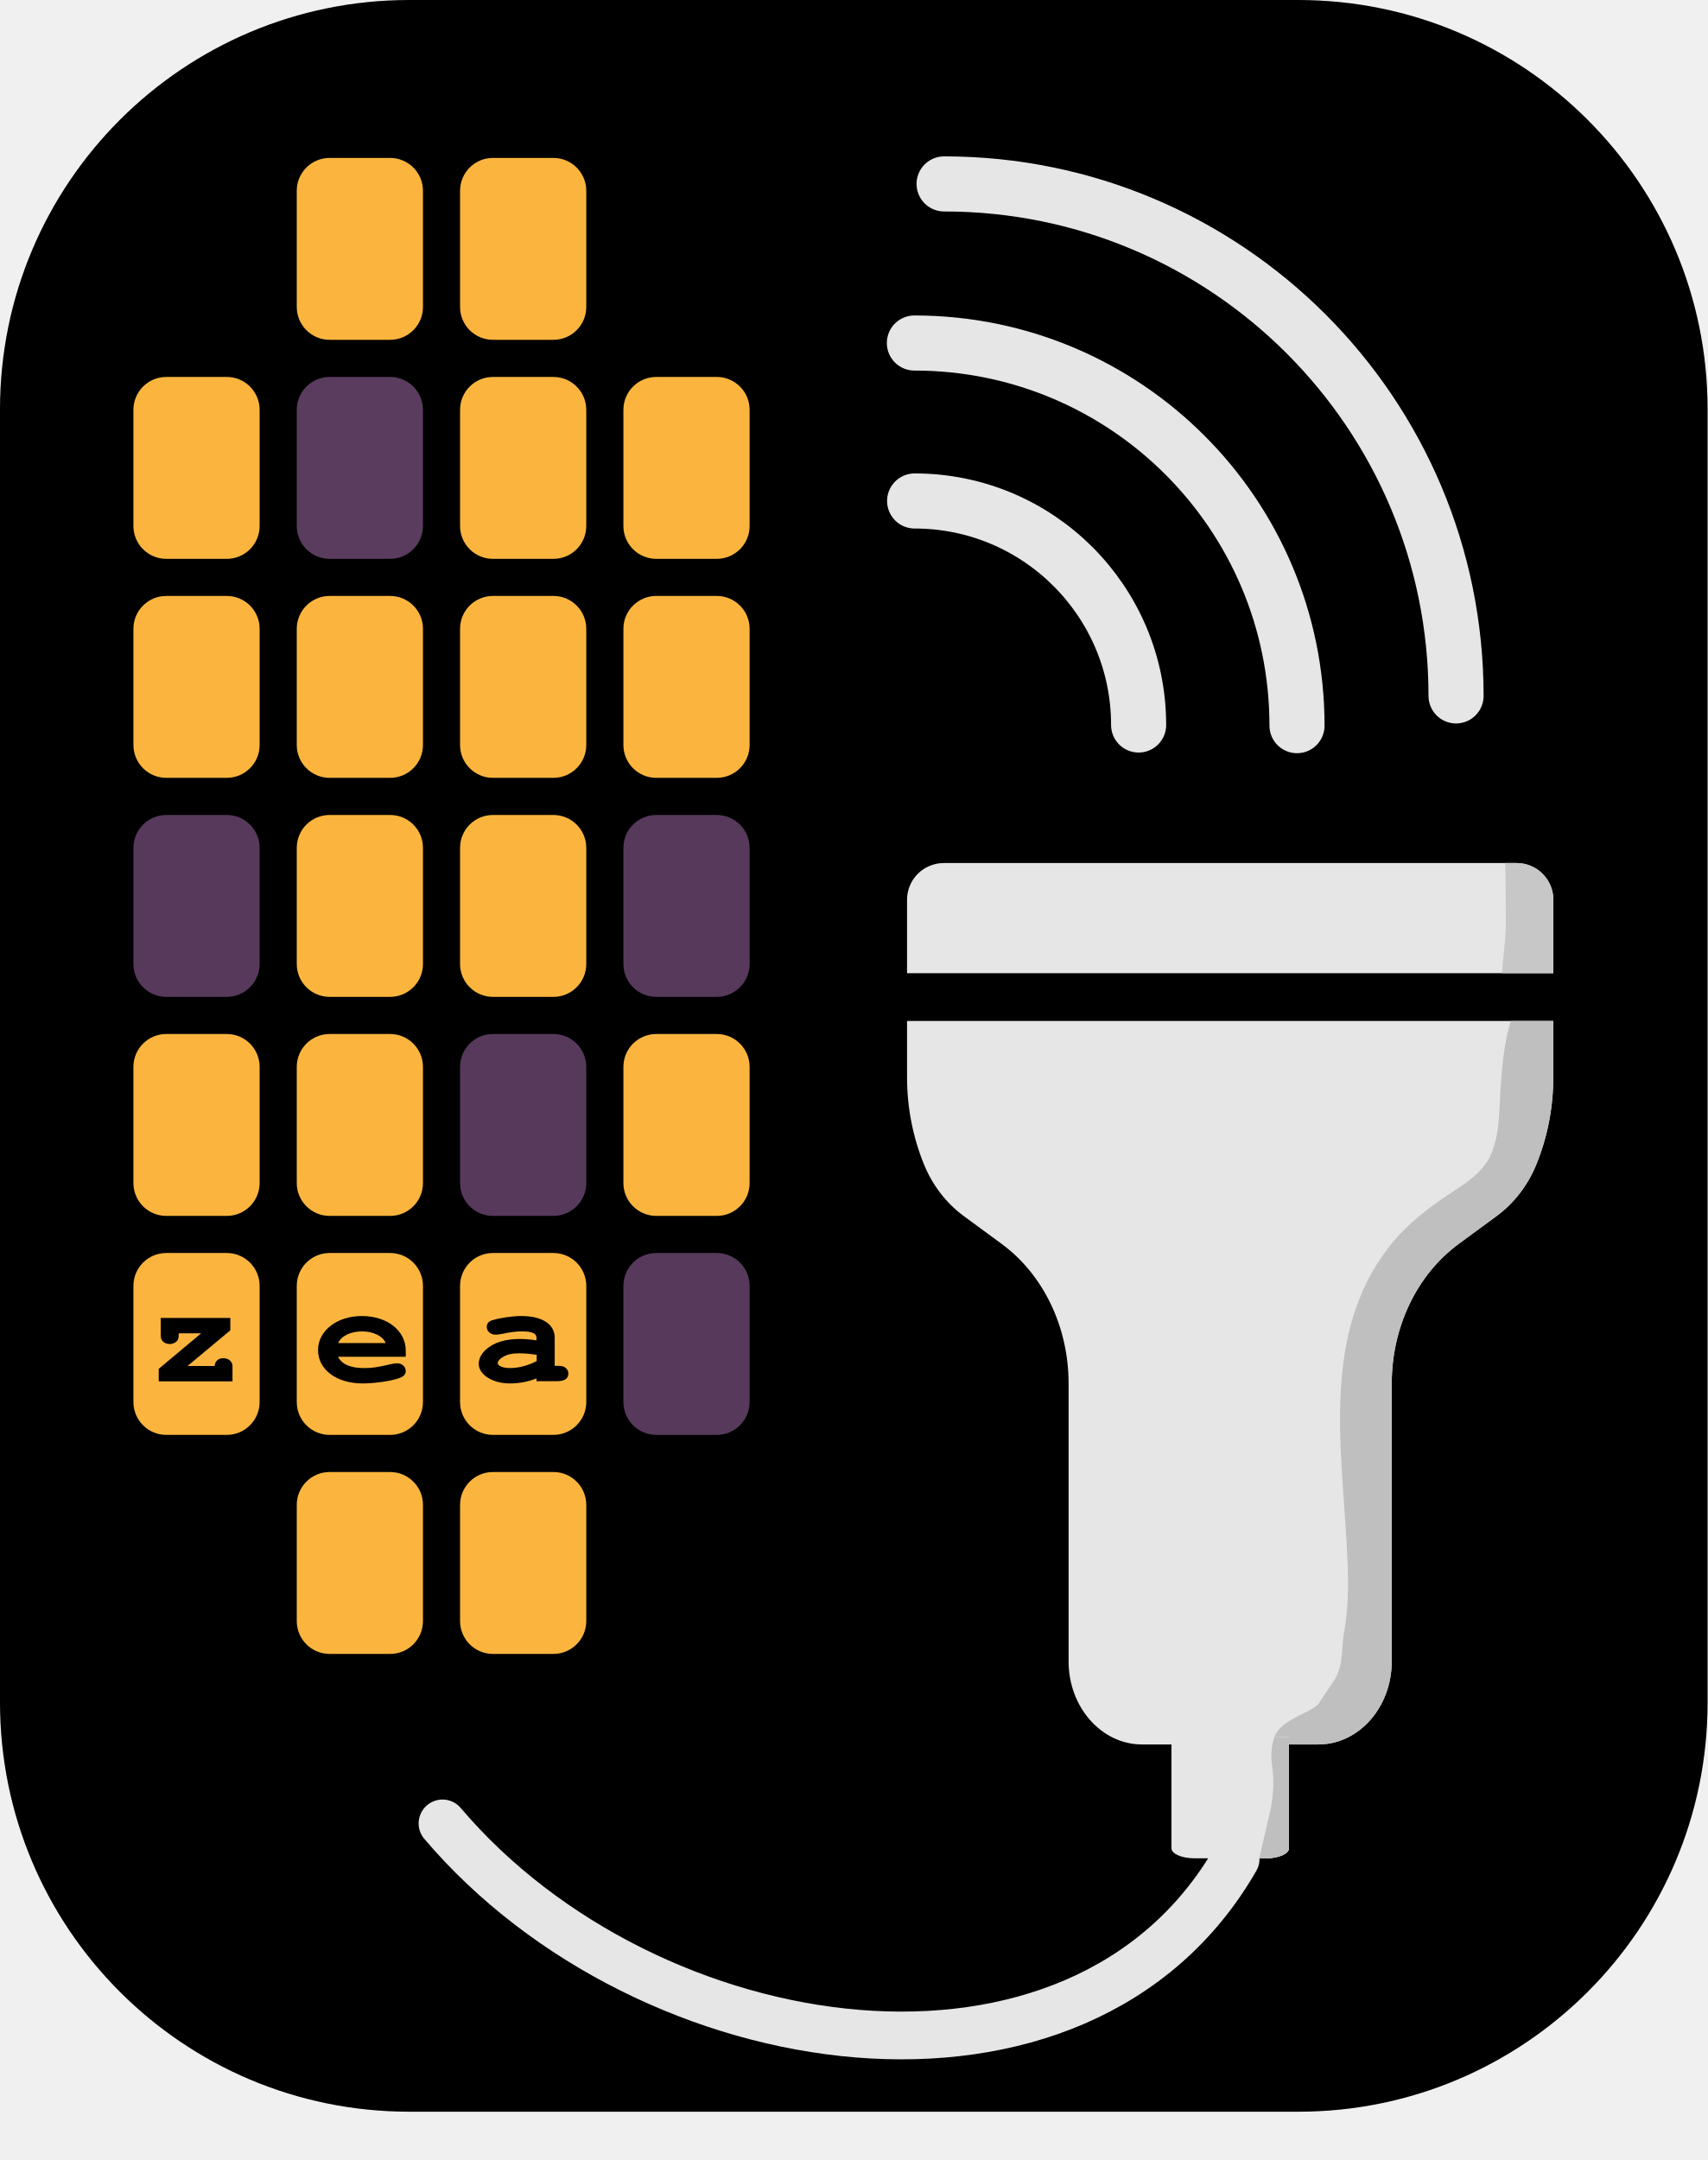
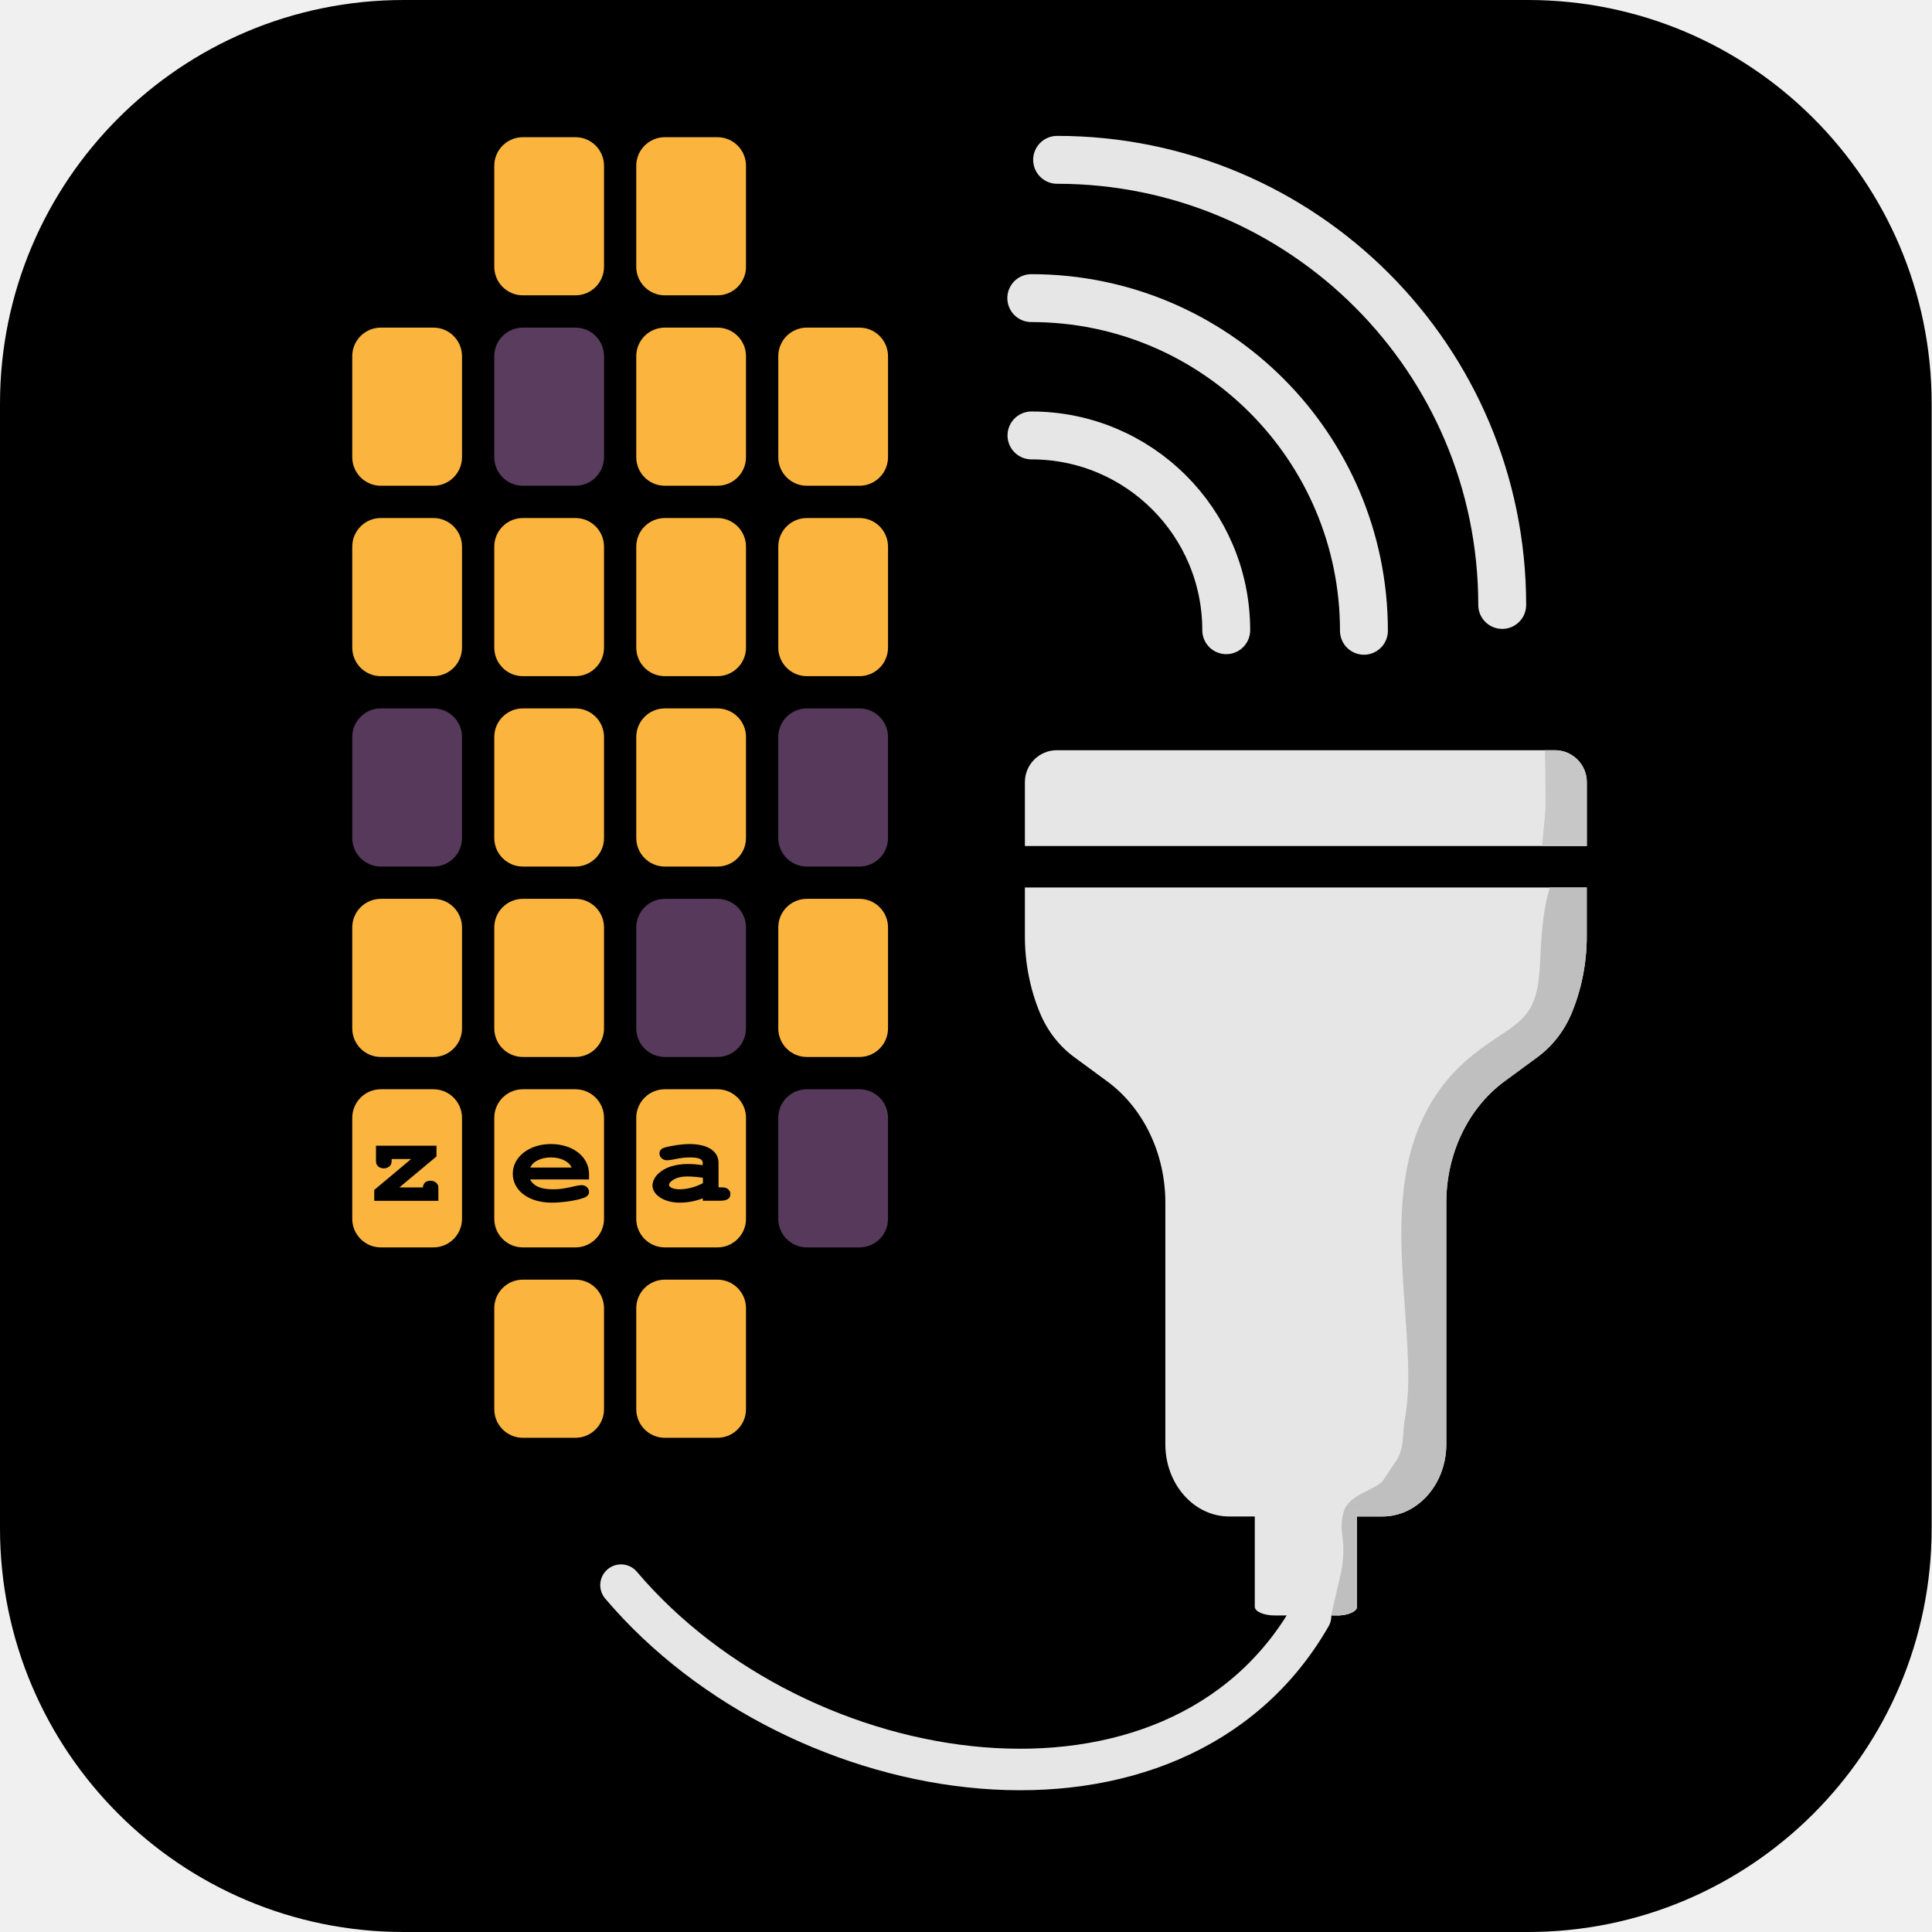
- <svg xmlns="http://www.w3.org/2000/svg" id="a" data-name="logo" viewBox="0 0 465 588.15">
+ <svg xmlns="http://www.w3.org/2000/svg" id="a" data-name="logo" viewBox="0 0 605 605.11">
  <defs>
    <style>
      .aj, .ak, .al {
        fill: none;
      }

      .am {
        fill: #e6e6e6;
      }

      .an {
        fill: #593c5e;
      }

      .ao {
        fill: #c7c7c7;
      }

      .ap {
        fill: #fff;
      }

      .aq {
        fill: #56395b;
      }

      .ar {
        font-family: Courier-Bold, Courier;
        font-size: 40.61px;
        font-weight: 700;
      }

      .as {
        clip-path: url(#j);
      }

      .at {
        clip-path: url(#e);
      }

      .au {
        clip-path: url(#d);
      }

      .av {
        clip-path: url(#g);
      }

      .aw {
        clip-path: url(#f);
      }

      .ak {
        stroke-width: 15px;
      }

      .ak, .al {
        stroke: #e6e6e6;
        stroke-linecap: round;
        stroke-miterlimit: 10;
      }

      .al {
        stroke-width: 13px;
      }

      .ax {
        fill: #bfbfbf;
      }

      .ay {
        fill: #fbb53e;
      }
    </style>
    <clipPath id="d">
-       <path class="al" d="M336.48,506.16c-42.34,73.8-159.98,56.34-215.98-9.66" />
+       <path class="al" d="M410.48,506.13c-42.34,73.8-159.98,56.34-215.98-9.66" />
    </clipPath>
    <clipPath id="e">
-       <path class="am" d="M257,235h156c5.52,0,10,4.48,10,10v20h-176v-20c0-5.52,4.48-10,10-10Z" />
+       <path class="am" d="M331,234.97h156c5.52,0,10,4.48,10,10v20h-176v-20c0-5.52,4.48-10,10-10Z" />
    </clipPath>
    <clipPath id="f">
-       <path class="am" d="M247,278v15.31c0,8.28,1.6,16.41,4.65,23.84,2.35,5.72,6.12,10.54,10.79,13.97l10.33,7.59c11.37,8.35,18.22,22.65,18.22,37.99v75.66c0,12.51,8.95,22.64,20,22.64h48c11.05,0,20-10.14,20-22.64v-75.66c0-15.34,6.86-29.64,18.22-37.99l10.33-7.59c4.67-3.43,8.45-8.25,10.79-13.97,3.05-7.43,4.65-15.56,4.65-23.84v-15.31h-176Z" />
+       <path class="am" d="M321,277.97v15.31c0,8.28,1.6,16.41,4.65,23.84,2.35,5.72,6.12,10.54,10.79,13.97l10.33,7.59c11.37,8.35,18.22,22.65,18.22,37.99v75.66c0,12.51,8.95,22.64,20,22.64h48c11.05,0,20-10.14,20-22.64v-75.66c0-15.34,6.86-29.64,18.22-37.99l10.33-7.59c4.67-3.43,8.45-8.25,10.79-13.97,3.05-7.43,4.65-15.56,4.65-23.84v-15.31h-176Z" />
    </clipPath>
    <clipPath id="g">
-       <path class="am" d="M344.71,506h-19.42c-3.47,0-6.29-1.22-6.29-2.73v-30.27h32v30.27c0,1.51-2.82,2.73-6.29,2.73Z" />
+       <path class="am" d="M418.71,505.97h-19.42c-3.47,0-6.29-1.22-6.29-2.73v-30.27h32v30.27c0,1.51-2.82,2.73-6.29,2.73Z" />
    </clipPath>
    <clipPath id="j">
-       <rect class="aj" x="36.33" y="43" width="167.79" height="414" />
+       <rect class="aj" x="110.33" y="42.97" width="167.79" height="414" />
    </clipPath>
  </defs>
  <g id="b" data-name="background">
-     <rect width="465" height="575" rx="111.44" ry="111.44" />
+     <rect width="605" height="605.11" rx="126.45" ry="126.45" />
  </g>
  <g id="c" data-name="probe">
    <g>
      <g class="au">
-         <path class="ap" d="M358.06,499.47c-4.93-2.88-12.31-1.35-15.05,3.95-15.29,29.59-46.65,45.54-71.4,66.04-4.58,3.79-3.92,11.63,0,15.56,4.53,4.53,10.97,3.8,15.56,0,26.48-21.94,58.45-38.79,74.84-70.5,2.73-5.28,1.37-11.94-3.95-15.05Z" />
-       </g>
-       <path class="al" d="M336.48,506.16c-42.34,73.8-159.98,56.34-215.98-9.66" />
-     </g>
-     <g>
-       <path class="am" d="M257,235h156c5.52,0,10,4.48,10,10v20h-176v-20c0-5.52,4.48-10,10-10Z" />
+         <path class="ap" d="M432.06,499.44c-4.93-2.88-12.31-1.35-15.05,3.95-15.29,29.59-46.65,45.54-71.4,66.04-4.58,3.79-3.92,11.63,0,15.56,4.53,4.53,10.97,3.8,15.56,0,26.48-21.94,58.45-38.79,74.84-70.5,2.73-5.28,1.37-11.94-3.95-15.05Z" />
+       </g>
+       <path class="al" d="M410.48,506.13c-42.34,73.8-159.98,56.34-215.98-9.66" />
+     </g>
+     <g>
+       <path class="am" d="M331,234.97h156c5.52,0,10,4.48,10,10v20h-176v-20c0-5.52,4.48-10,10-10Z" />
      <g class="at">
-         <path class="ao" d="M429.48,229.63c-2.33-5.47-10.38-6.68-15.05-3.95-5.66,3.31-4.43,9.35-4.43,15.32s.14,10.93,0,13c-.26,3.78-.74,7.22-1,11-.41,5.93,5.73,5.97,11.38,5.97,6.3,0,10.59-5.05,11-11,.72-10.47,2.33-20.43-1.89-30.34Z" />
-       </g>
-     </g>
-     <g>
-       <path class="am" d="M247,278v15.31c0,8.28,1.6,16.41,4.65,23.84,2.35,5.72,6.12,10.54,10.79,13.97l10.33,7.59c11.37,8.35,18.22,22.65,18.22,37.99v75.66c0,12.51,8.95,22.64,20,22.64h48c11.05,0,20-10.14,20-22.64v-75.66c0-15.34,6.86-29.64,18.22-37.99l10.33-7.59c4.67-3.43,8.45-8.25,10.79-13.97,3.05-7.43,4.65-15.56,4.65-23.84v-15.31h-176Z" />
+         <path class="ao" d="M503.48,229.6c-2.33-5.47-10.38-6.68-15.05-3.95-5.66,3.31-4.43,9.35-4.43,15.32s.14,10.93,0,13c-.26,3.78-.74,7.22-1,11-.41,5.93,5.73,5.97,11.38,5.97,6.3,0,10.59-5.05,11-11,.72-10.47,2.33-20.43-1.89-30.34Z" />
+       </g>
+     </g>
+     <g>
+       <path class="am" d="M321,277.97v15.31c0,8.28,1.6,16.41,4.65,23.84,2.35,5.72,6.12,10.54,10.79,13.97l10.33,7.59c11.37,8.35,18.22,22.65,18.22,37.99v75.66c0,12.51,8.95,22.64,20,22.64h48c11.05,0,20-10.14,20-22.64v-75.66c0-15.34,6.86-29.64,18.22-37.99l10.33-7.59c4.67-3.43,8.45-8.25,10.79-13.97,3.05-7.43,4.65-15.56,4.65-23.84v-15.31h-176Z" />
      <g class="aw">
-         <path class="ax" d="M359,464c-2.85,2.87-10,4-12,9,0,0-1.79,4.86,0,5,2.64.21,4.47,5.46,6.85,6.71,4.52,2.39,11.6,1.75,14.53-2.98,11.41-5.01,17.4-22.25,19.21-33.56,2.67-16.65.53-33.1-.54-49.78-.82-12.86-.97-27.18,4.63-39.03,6.41-13.57,21.62-17.48,30.3-29.14,11.01-14.79,5.25-33.16,11.68-49.25,1.66-4.14-.53-8.88-3.96-11.59.21-.52.4-1.07.54-1.66,2.89-11.94,2.63-24.3-1.27-35.99-1.88-5.63-7.58-9.32-13.53-7.68-5.5,1.51-9.57,7.87-7.68,13.53,2.69,8.05,3.28,16.01,1.27,24.29-1.24,5.11.91,9.13,4.28,11.46-.32.57-.61,1.17-.86,1.79-2.74,6.85-3.39,14.32-3.85,21.62-.36,5.7-.24,11.92-2.45,17.3-2.21,5.38-7.4,8.35-12.03,11.45-6.19,4.14-11.68,8.54-16.21,14.47-17.8,23.28-12.63,53.82-11.17,80.89.43,7.9.7,16.1-.79,23.91-.69,3.61.04,9.24-2.96,13.24" />
-       </g>
-     </g>
-     <g>
-       <path class="am" d="M344.71,506h-19.42c-3.47,0-6.29-1.22-6.29-2.73v-30.27h32v30.27c0,1.51-2.82,2.73-6.29,2.73Z" />
+         <path class="ax" d="M433,463.97c-2.85,2.87-10,4-12,9,0,0-1.79,4.86,0,5,2.64.21,4.47,5.46,6.85,6.71,4.52,2.39,11.6,1.75,14.53-2.98,11.41-5.01,17.4-22.25,19.21-33.56,2.67-16.65.53-33.1-.54-49.78-.82-12.86-.97-27.18,4.63-39.03,6.41-13.57,21.62-17.48,30.3-29.14,11.01-14.79,5.25-33.16,11.68-49.25,1.66-4.14-.53-8.88-3.96-11.59.21-.52.4-1.07.54-1.66,2.89-11.94,2.63-24.3-1.27-35.99-1.88-5.63-7.58-9.32-13.53-7.68-5.5,1.51-9.57,7.87-7.68,13.53,2.69,8.05,3.28,16.01,1.27,24.29-1.24,5.11.91,9.13,4.28,11.46-.32.57-.61,1.17-.86,1.79-2.74,6.85-3.39,14.32-3.85,21.62-.36,5.7-.24,11.92-2.45,17.3-2.21,5.38-7.4,8.35-12.03,11.45-6.19,4.14-11.68,8.54-16.21,14.47-17.8,23.28-12.63,53.82-11.17,80.89.43,7.9.7,16.1-.79,23.91-.69,3.61.04,9.24-2.96,13.24" />
+       </g>
+     </g>
+     <g>
+       <path class="am" d="M418.71,505.97h-19.42c-3.47,0-6.29-1.22-6.29-2.73v-30.27h32v30.27c0,1.51-2.82,2.73-6.29,2.73Z" />
      <g class="av">
-         <path class="am" d="M357.96,466.47c-6.55,0-10.27,5.4-11,11.71l-2.7,23.38c-.73,6.29,5.58,11.71,11,11.71,6.55,0,10.27-5.4,11-11.71l2.7-23.38c.73-6.29-5.58-11.71-11-11.71Z" />
-         <path class="ax" d="M343.11,505.12c-.53,2.15-.45,4.47.1,6.59.04.15.14.54.27,1,.34,3.39,1.96,6.5,5.15,8.49,4.69,2.92,12.62,1.6,15.05-4.2.47-1.12.86-2.15,1.15-3.17,2.4-2.17,3.87-5.49,4.21-9.13.56-6.09.54-12.11.08-18.11.04-.47.08-.95.11-1.42.11-1.54-.16-3.03-.7-4.4-.27-2.14-.58-4.27-.95-6.41-1.08-6.22-8.16-9.75-13.53-8.18-6.14,1.8-8.56,8.13-7.68,14.4.38,2.7.75,6.22-.37,12.11" />
+         <path class="am" d="M431.96,466.44c-6.55,0-10.27,5.4-11,11.71l-2.7,23.38c-.73,6.29,5.58,11.71,11,11.71,6.55,0,10.27-5.4,11-11.71l2.7-23.38c.73-6.29-5.58-11.71-11-11.71Z" />
+         <path class="ax" d="M417.11,505.09c-.53,2.15-.45,4.47.1,6.59.04.15.14.54.27,1,.34,3.39,1.96,6.5,5.15,8.49,4.69,2.92,12.62,1.6,15.05-4.2.47-1.12.86-2.15,1.15-3.17,2.4-2.17,3.87-5.49,4.21-9.13.56-6.09.54-12.11.08-18.11.04-.47.08-.95.11-1.42.11-1.54-.16-3.03-.7-4.4-.27-2.14-.58-4.27-.95-6.41-1.08-6.22-8.16-9.75-13.53-8.18-6.14,1.8-8.56,8.13-7.68,14.4.38,2.7.75,6.22-.37,12.11" />
      </g>
    </g>
  </g>
  <g id="h" data-name="waves">
    <g>
-       <path class="ak" d="M249,93.4c57.54,0,104.19,46.65,104.19,104.19" />
-       <path class="ak" d="M257.09,50.08c76.99,0,139.41,62.42,139.41,139.41" />
-       <path class="ak" d="M249.06,136.41c33.69,0,61,27.31,61,61" />
+       <path class="ak" d="M323,93.37c57.54,0,104.19,46.65,104.19,104.19" />
+       <path class="ak" d="M331.09,50.06c76.99,0,139.41,62.42,139.41,139.41" />
+       <path class="ak" d="M323.06,136.38c33.69,0,61,27.31,61,61" />
    </g>
  </g>
  <g id="i" data-name="corn">
    <g class="as">
      <g>
        <g id="k" data-name="&amp;lt;Grid Repeat&amp;gt;">
-           <rect class="ay" x="80.81" y="43" width="34.37" height="49.53" rx="8.95" ry="8.95" />
+           <rect class="ay" x="154.81" y="42.97" width="34.37" height="49.53" rx="8.95" ry="8.95" />
        </g>
        <g id="l" data-name="&amp;lt;Grid Repeat&amp;gt;">
-           <rect class="ay" x="125.28" y="43" width="34.37" height="49.53" rx="8.95" ry="8.95" />
+           <rect class="ay" x="199.28" y="42.97" width="34.37" height="49.53" rx="8.95" ry="8.95" />
        </g>
        <g id="m" data-name="&amp;lt;Grid Repeat&amp;gt;">
-           <rect class="ay" x="36.33" y="102.64" width="34.37" height="49.53" rx="8.95" ry="8.95" />
+           <rect class="ay" x="110.33" y="102.61" width="34.37" height="49.53" rx="8.95" ry="8.95" />
        </g>
        <g id="n" data-name="&amp;lt;Grid Repeat&amp;gt;">
-           <rect class="an" x="80.81" y="102.64" width="34.37" height="49.53" rx="8.95" ry="8.95" />
+           <rect class="an" x="154.81" y="102.61" width="34.37" height="49.53" rx="8.95" ry="8.95" />
        </g>
        <g id="o" data-name="&amp;lt;Grid Repeat&amp;gt;">
-           <rect class="ay" x="125.28" y="102.64" width="34.37" height="49.53" rx="8.95" ry="8.95" />
+           <rect class="ay" x="199.28" y="102.61" width="34.37" height="49.53" rx="8.95" ry="8.95" />
        </g>
        <g id="p" data-name="&amp;lt;Grid Repeat&amp;gt;">
-           <rect class="ay" x="169.76" y="102.64" width="34.37" height="49.53" rx="8.95" ry="8.95" />
+           <rect class="ay" x="243.76" y="102.61" width="34.37" height="49.53" rx="8.95" ry="8.95" />
        </g>
        <g id="q" data-name="&amp;lt;Grid Repeat&amp;gt;">
-           <rect class="ay" x="36.33" y="162.27" width="34.37" height="49.53" rx="8.95" ry="8.95" />
+           <rect class="ay" x="110.33" y="162.25" width="34.37" height="49.53" rx="8.95" ry="8.95" />
        </g>
        <g id="r" data-name="&amp;lt;Grid Repeat&amp;gt;">
-           <rect class="ay" x="80.81" y="162.27" width="34.37" height="49.53" rx="8.95" ry="8.95" />
+           <rect class="ay" x="154.81" y="162.25" width="34.37" height="49.53" rx="8.95" ry="8.95" />
        </g>
        <g id="s" data-name="&amp;lt;Grid Repeat&amp;gt;">
-           <rect class="ay" x="125.28" y="162.27" width="34.37" height="49.53" rx="8.95" ry="8.95" />
+           <rect class="ay" x="199.28" y="162.25" width="34.37" height="49.53" rx="8.95" ry="8.95" />
        </g>
        <g id="t" data-name="&amp;lt;Grid Repeat&amp;gt;">
-           <rect class="ay" x="169.76" y="162.27" width="34.37" height="49.53" rx="8.95" ry="8.95" />
+           <rect class="ay" x="243.76" y="162.25" width="34.37" height="49.53" rx="8.95" ry="8.95" />
        </g>
        <g id="u" data-name="&amp;lt;Grid Repeat&amp;gt;">
-           <rect class="aq" x="36.33" y="221.91" width="34.37" height="49.53" rx="8.95" ry="8.95" />
+           <rect class="aq" x="110.33" y="221.88" width="34.37" height="49.53" rx="8.95" ry="8.95" />
        </g>
        <g id="v" data-name="&amp;lt;Grid Repeat&amp;gt;">
-           <rect class="ay" x="80.81" y="221.91" width="34.37" height="49.53" rx="8.95" ry="8.95" />
+           <rect class="ay" x="154.81" y="221.88" width="34.37" height="49.53" rx="8.95" ry="8.95" />
        </g>
        <g id="w" data-name="&amp;lt;Grid Repeat&amp;gt;">
-           <rect class="ay" x="125.28" y="221.91" width="34.37" height="49.53" rx="8.95" ry="8.95" />
+           <rect class="ay" x="199.28" y="221.88" width="34.37" height="49.53" rx="8.95" ry="8.95" />
        </g>
        <g id="x" data-name="&amp;lt;Grid Repeat&amp;gt;">
-           <rect class="aq" x="169.76" y="221.91" width="34.37" height="49.53" rx="8.95" ry="8.95" />
+           <rect class="aq" x="243.76" y="221.88" width="34.37" height="49.53" rx="8.95" ry="8.95" />
        </g>
        <g id="y" data-name="&amp;lt;Grid Repeat&amp;gt;">
-           <rect class="ay" x="36.33" y="281.55" width="34.37" height="49.53" rx="8.95" ry="8.95" />
+           <rect class="ay" x="110.33" y="281.52" width="34.37" height="49.53" rx="8.95" ry="8.95" />
        </g>
        <g id="z" data-name="&amp;lt;Grid Repeat&amp;gt;">
-           <rect class="ay" x="80.81" y="281.55" width="34.37" height="49.53" rx="8.95" ry="8.95" />
+           <rect class="ay" x="154.81" y="281.52" width="34.37" height="49.53" rx="8.95" ry="8.95" />
        </g>
        <g id="aa" data-name="&amp;lt;Grid Repeat&amp;gt;">
-           <rect class="aq" x="125.28" y="281.55" width="34.37" height="49.53" rx="8.95" ry="8.95" />
+           <rect class="aq" x="199.28" y="281.52" width="34.37" height="49.53" rx="8.95" ry="8.95" />
        </g>
        <g id="ab" data-name="&amp;lt;Grid Repeat&amp;gt;">
-           <rect class="ay" x="169.76" y="281.55" width="34.37" height="49.53" rx="8.95" ry="8.95" />
+           <rect class="ay" x="243.76" y="281.52" width="34.37" height="49.53" rx="8.95" ry="8.95" />
        </g>
        <g id="ac" data-name="&amp;lt;Grid Repeat&amp;gt;">
-           <rect class="ay" x="36.33" y="341.18" width="34.37" height="49.53" rx="8.95" ry="8.95" />
+           <rect class="ay" x="110.33" y="341.16" width="34.37" height="49.53" rx="8.95" ry="8.95" />
        </g>
        <g id="ad" data-name="&amp;lt;Grid Repeat&amp;gt;">
-           <rect class="ay" x="80.81" y="341.18" width="34.37" height="49.53" rx="8.95" ry="8.95" />
+           <rect class="ay" x="154.81" y="341.16" width="34.37" height="49.53" rx="8.95" ry="8.95" />
        </g>
        <g id="ae" data-name="&amp;lt;Grid Repeat&amp;gt;">
-           <rect class="ay" x="125.28" y="341.18" width="34.37" height="49.53" rx="8.95" ry="8.95" />
+           <rect class="ay" x="199.28" y="341.16" width="34.37" height="49.53" rx="8.95" ry="8.95" />
        </g>
        <g id="af" data-name="&amp;lt;Grid Repeat&amp;gt;">
-           <rect class="aq" x="169.76" y="341.18" width="34.37" height="49.53" rx="8.95" ry="8.95" />
+           <rect class="aq" x="243.76" y="341.16" width="34.37" height="49.53" rx="8.95" ry="8.95" />
        </g>
        <g id="ag" data-name="&amp;lt;Grid Repeat&amp;gt;">
-           <rect class="ay" x="80.81" y="400.82" width="34.37" height="49.53" rx="8.95" ry="8.95" />
+           <rect class="ay" x="154.81" y="400.79" width="34.37" height="49.53" rx="8.95" ry="8.95" />
        </g>
        <g id="ah" data-name="&amp;lt;Grid Repeat&amp;gt;">
-           <rect class="ay" x="125.28" y="400.82" width="34.37" height="49.53" rx="8.95" ry="8.95" />
+           <rect class="ay" x="199.28" y="400.79" width="34.37" height="49.53" rx="8.95" ry="8.95" />
        </g>
      </g>
    </g>
  </g>
  <g id="ai" data-name="zea">
-     <text class="ar" transform="translate(39.53 376.13) scale(1.12 1)">
+     <text class="ar" transform="translate(113.52 376.1) scale(1.12 1)">
      <tspan x="0" y="0">z</tspan>
    </text>
-     <text class="ar" transform="translate(85.29 376.09) scale(1.12 1)">
+     <text class="ar" transform="translate(159.29 376.07) scale(1.12 1)">
      <tspan x="0" y="0">e</tspan>
    </text>
-     <text class="ar" transform="translate(128.63 376.09) scale(1.12 1)">
+     <text class="ar" transform="translate(202.63 376.07) scale(1.12 1)">
      <tspan x="0" y="0">a</tspan>
    </text>
  </g>
</svg>
